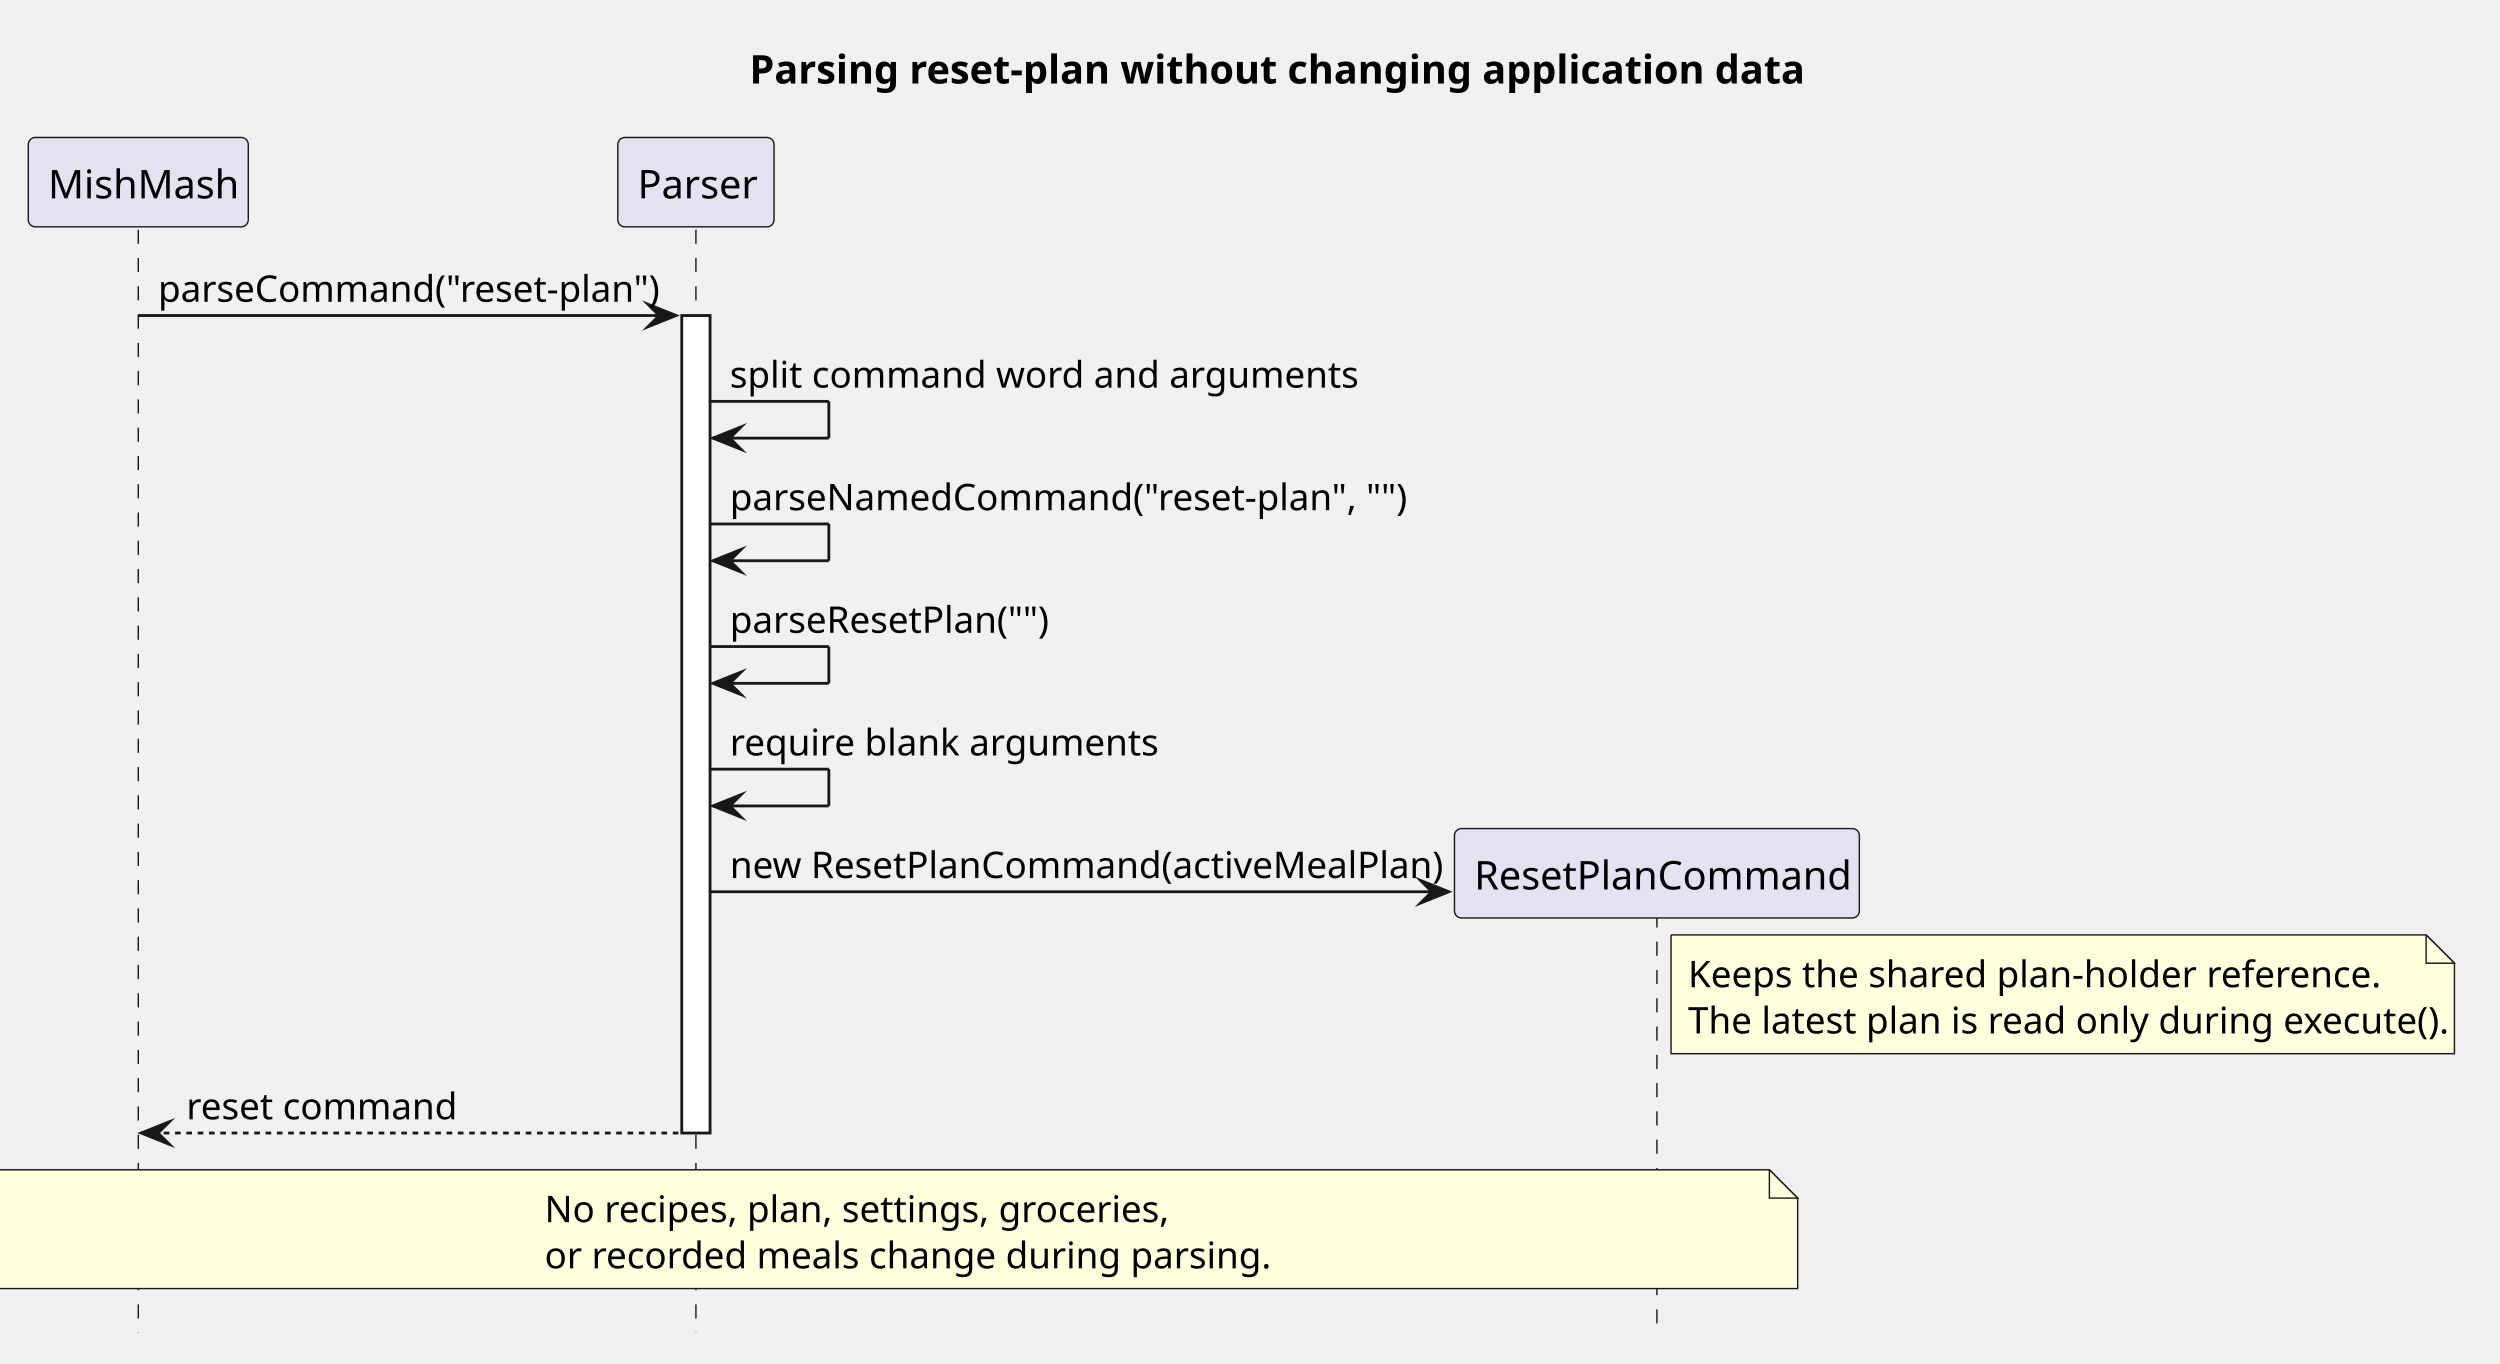
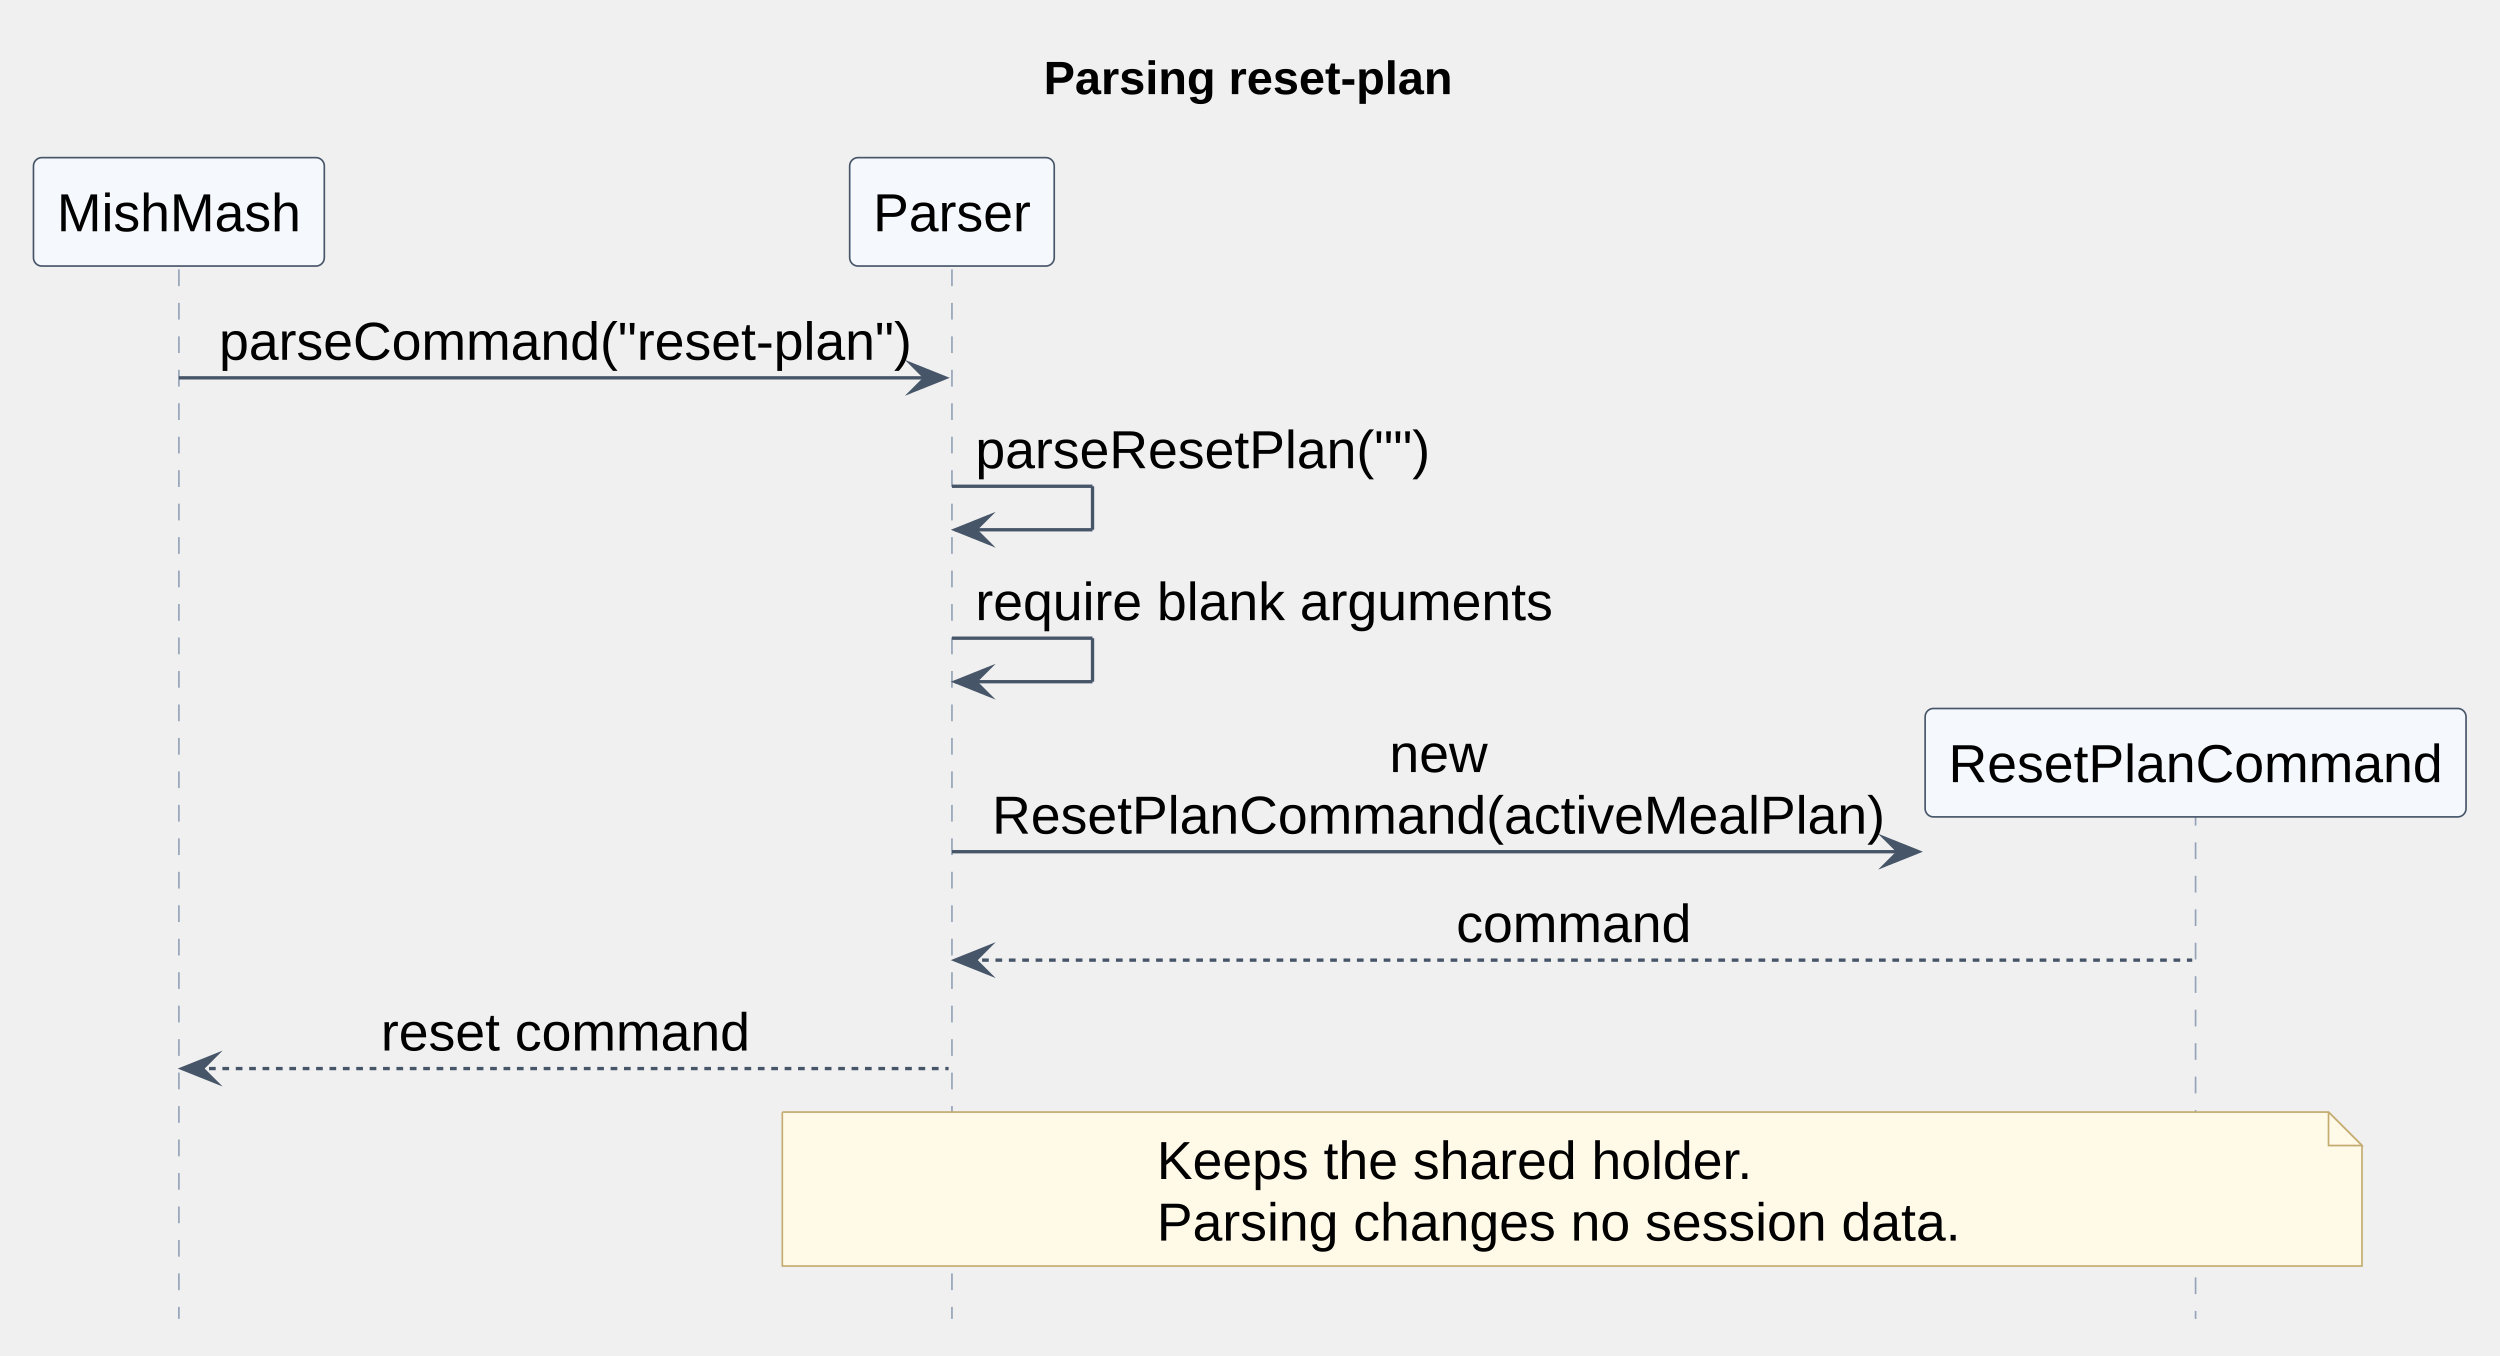
- <svg xmlns="http://www.w3.org/2000/svg" version="1.1" data-diagram-type="SEQUENCE" style="width:884px;height:482px;background:#FFFFFF;" width="884px" height="482px" viewBox="0 0 884 482" zoomAndPan="magnify" preserveAspectRatio="none" contentStyleType="text/css">
+ <svg xmlns="http://www.w3.org/2000/svg" version="1.1" data-diagram-type="SEQUENCE" style="width:747px;height:405px;background:#FFFFFF;" width="747px" height="405px" viewBox="0 0 747 405" zoomAndPan="magnify" preserveAspectRatio="none" contentStyleType="text/css">
  <defs />
  <g font-family="sans-serif" lengthAdjust="spacing">
-     <g class="title" data-source-line="2">
-       <text x="265.02" y="29.533" fill="#000" font-size="14" textLength="352.372" font-weight="700">Parsing reset-plan without changing application data</text>
+     <g class="title" data-source-line="3">
+       <text x="311.85" y="28.132" fill="#000" font-size="14" textLength="122.151" font-weight="700" font-family="Arial">Parsing reset-plan</text>
    </g>
-     <g class="participant-lifeline" data-qualified-name="MishMash" data-entity-uid="part1" id="part1-lifeline" data-source-line="7">
+     <g class="participant-lifeline" data-qualified-name="App" data-entity-uid="part1" id="part1-lifeline" data-source-line="4">
      <g>
-         <rect x="45.396" y="81.219" width="8" height="390.125" fill="#000" fill-opacity="0" />
-         <line x1="48.896" y1="81.219" x2="48.896" y2="471.344" style="stroke:#181818;stroke-width:0.5;stroke-dasharray:5,5;" />
+         <rect x="49.953" y="80.497" width="8" height="313.586" fill="#000" fill-opacity="0" />
+         <line x1="53.453" y1="80.497" x2="53.453" y2="394.083" style="stroke:#94A3B8;stroke-width:0.5;stroke-dasharray:5,5;" />
      </g>
    </g>
-     <g class="participant-lifeline" data-qualified-name="Parser" data-entity-uid="part2" id="part2-lifeline" data-source-line="8">
+     <g class="participant-lifeline" data-qualified-name="Parser" data-entity-uid="part2" id="part2-lifeline" data-source-line="5">
      <g>
-         <rect x="242.578" y="81.219" width="8" height="390.125" fill="#000" fill-opacity="0" />
-         <line x1="246.078" y1="81.219" x2="246.078" y2="471.344" style="stroke:#181818;stroke-width:0.5;stroke-dasharray:5,5;" />
+         <rect x="280.945" y="80.497" width="8" height="313.586" fill="#000" fill-opacity="0" />
+         <line x1="284.445" y1="80.497" x2="284.445" y2="394.083" style="stroke:#94A3B8;stroke-width:0.5;stroke-dasharray:5,5;" />
      </g>
    </g>
-     <g>
-       <rect x="241.078" y="111.57" width="10" height="289.07" fill="#FFF" style="stroke:#181818;stroke-width:1;" />
-     </g>
-     <g class="participant-lifeline" data-qualified-name="Reset" data-entity-uid="part3" id="part3-lifeline" data-source-line="9">
+     <g class="participant-lifeline" data-qualified-name="Reset" data-entity-uid="part3" id="part3-lifeline" data-source-line="6">
      <g>
-         <rect x="582.383" y="292.977" width="8" height="178.367" fill="#000" fill-opacity="0" />
-         <line x1="585.883" y1="292.977" x2="585.883" y2="471.344" style="stroke:#181818;stroke-width:0.5;stroke-dasharray:5,5;" />
+         <rect x="652.539" y="211.692" width="8" height="182.391" fill="#000" fill-opacity="0" />
+         <line x1="656.039" y1="211.692" x2="656.039" y2="394.083" style="stroke:#94A3B8;stroke-width:0.5;stroke-dasharray:5,5;" />
      </g>
    </g>
-     <g class="participant participant-head" data-qualified-name="MishMash" data-entity-uid="part1" id="part1-head" data-source-line="7">
-       <rect x="10" y="48.609" width="77.793" height="31.609" fill="#E2E2F0" style="stroke:#181818;stroke-width:0.5;" rx="2.5" ry="2.5" />
-       <text x="17" y="70.143" fill="#000" font-size="14" textLength="63.793">MishMash</text>
+     <g class="participant participant-head" data-qualified-name="App" data-entity-uid="part1" id="part1-head" data-source-line="4">
+       <rect x="10" y="47.099" width="86.906" height="32.398" fill="#F5F8FC" style="stroke:#475569;stroke-width:0.5;" rx="2.5" ry="2.5" />
+       <text x="17" y="69.106" fill="#000" font-size="16" textLength="72.906" font-family="Arial">MishMash</text>
    </g>
-     <g class="participant participant-head" data-qualified-name="Parser" data-entity-uid="part2" id="part2-head" data-source-line="8">
-       <rect x="218.46" y="48.609" width="55.234" height="31.609" fill="#E2E2F0" style="stroke:#181818;stroke-width:0.5;" rx="2.5" ry="2.5" />
-       <text x="225.46" y="70.143" fill="#000" font-size="14" textLength="41.234">Parser</text>
+     <g class="participant participant-head" data-qualified-name="Parser" data-entity-uid="part2" id="part2-head" data-source-line="5">
+       <rect x="253.883" y="47.099" width="61.125" height="32.398" fill="#F5F8FC" style="stroke:#475569;stroke-width:0.5;" rx="2.5" ry="2.5" />
+       <text x="260.883" y="69.106" fill="#000" font-size="16" textLength="47.125" font-family="Arial">Parser</text>
    </g>
-     <g class="message" data-entity-1="part1" data-entity-2="part2" id="msg1" data-source-line="11">
-       <polygon points="229.078,107.57,239.078,111.57,229.078,115.57,233.078,111.57" fill="#181818" style="stroke:#181818;stroke-width:1;stroke-linejoin:miter;stroke-miterlimit:10;" />
-       <line x1="48.896" y1="111.57" x2="235.078" y2="111.57" style="stroke:#181818;stroke-width:1;" />
-       <text x="55.896" y="106.714" fill="#000" font-size="13" textLength="168.181">parseCommand("reset-plan")</text>
+     <g class="message" data-entity-1="part1" data-entity-2="part2" id="msg1" data-source-line="7">
+       <polygon points="272.445,108.896,282.445,112.896,272.445,116.896,276.445,112.896" fill="#475569" style="stroke:#475569;stroke-width:1;stroke-linejoin:miter;stroke-miterlimit:10;" />
+       <line x1="53.453" y1="112.896" x2="278.445" y2="112.896" style="stroke:#475569;stroke-width:1;" />
+       <text x="65.453" y="107.505" fill="#000" font-size="16" textLength="206.992" font-family="Arial">parseCommand("reset-plan")</text>
    </g>
-     <g class="message" data-entity-1="part2" data-entity-2="part2" id="msg2" data-source-line="13">
-       <line x1="251.078" y1="141.922" x2="293.078" y2="141.922" style="stroke:#181818;stroke-width:1;" />
-       <line x1="293.078" y1="141.922" x2="293.078" y2="154.922" style="stroke:#181818;stroke-width:1;" />
-       <line x1="252.078" y1="154.922" x2="293.078" y2="154.922" style="stroke:#181818;stroke-width:1;" />
-       <polygon points="262.078,150.922,252.078,154.922,262.078,158.922,258.078,154.922" fill="#181818" style="stroke:#181818;stroke-width:1;stroke-linejoin:miter;stroke-miterlimit:10;" />
-       <text x="258.078" y="137.065" fill="#000" font-size="13" textLength="205.931">split command word and arguments</text>
+     <g class="message" data-entity-1="part2" data-entity-2="part2" id="msg2" data-source-line="8">
+       <line x1="284.445" y1="145.294" x2="326.445" y2="145.294" style="stroke:#475569;stroke-width:1;" />
+       <line x1="326.445" y1="145.294" x2="326.445" y2="158.294" style="stroke:#475569;stroke-width:1;" />
+       <line x1="285.445" y1="158.294" x2="326.445" y2="158.294" style="stroke:#475569;stroke-width:1;" />
+       <polygon points="295.445,154.294,285.445,158.294,295.445,162.294,291.445,158.294" fill="#475569" style="stroke:#475569;stroke-width:1;stroke-linejoin:miter;stroke-miterlimit:10;" />
+       <text x="291.445" y="139.903" fill="#000" font-size="16" textLength="135.859" font-family="Arial">parseResetPlan("")</text>
    </g>
-     <g class="message" data-entity-1="part2" data-entity-2="part2" id="msg3" data-source-line="14">
-       <line x1="251.078" y1="185.273" x2="293.078" y2="185.273" style="stroke:#181818;stroke-width:1;" />
-       <line x1="293.078" y1="185.273" x2="293.078" y2="198.273" style="stroke:#181818;stroke-width:1;" />
-       <line x1="252.078" y1="198.273" x2="293.078" y2="198.273" style="stroke:#181818;stroke-width:1;" />
-       <polygon points="262.078,194.273,252.078,198.273,262.078,202.273,258.078,198.273" fill="#181818" style="stroke:#181818;stroke-width:1;stroke-linejoin:miter;stroke-miterlimit:10;" />
-       <text x="258.078" y="180.417" fill="#000" font-size="13" textLength="226.542">parseNamedCommand("reset-plan", "")</text>
+     <g class="message" data-entity-1="part2" data-entity-2="part2" id="msg3" data-source-line="9">
+       <line x1="284.445" y1="190.692" x2="326.445" y2="190.692" style="stroke:#475569;stroke-width:1;" />
+       <line x1="326.445" y1="190.692" x2="326.445" y2="203.692" style="stroke:#475569;stroke-width:1;" />
+       <line x1="285.445" y1="203.692" x2="326.445" y2="203.692" style="stroke:#475569;stroke-width:1;" />
+       <polygon points="295.445,199.692,285.445,203.692,295.445,207.692,291.445,203.692" fill="#475569" style="stroke:#475569;stroke-width:1;stroke-linejoin:miter;stroke-miterlimit:10;" />
+       <text x="291.445" y="185.302" fill="#000" font-size="16" textLength="49.805" font-family="Arial">require</text>
+       <text x="341.25" y="185.302" fill="#000" font-size="16" font-family="Arial"> </text>
+       <text x="345.695" y="185.302" fill="#000" font-size="16" textLength="38.25" font-family="Arial">blank</text>
+       <text x="383.945" y="185.302" fill="#000" font-size="16" font-family="Arial"> </text>
+       <text x="388.391" y="185.302" fill="#000" font-size="16" textLength="75.594" font-family="Arial">arguments</text>
    </g>
-     <g class="message" data-entity-1="part2" data-entity-2="part2" id="msg4" data-source-line="15">
-       <line x1="251.078" y1="228.625" x2="293.078" y2="228.625" style="stroke:#181818;stroke-width:1;" />
-       <line x1="293.078" y1="228.625" x2="293.078" y2="241.625" style="stroke:#181818;stroke-width:1;" />
-       <line x1="252.078" y1="241.625" x2="293.078" y2="241.625" style="stroke:#181818;stroke-width:1;" />
-       <polygon points="262.078,237.625,252.078,241.625,262.078,245.625,258.078,241.625" fill="#181818" style="stroke:#181818;stroke-width:1;stroke-linejoin:miter;stroke-miterlimit:10;" />
-       <text x="258.078" y="223.769" fill="#000" font-size="13" textLength="110.386">parseResetPlan("")</text>
+     <g class="participant participant-head" data-qualified-name="Reset" data-entity-uid="part3" id="part3-head" data-source-line="6">
+       <rect x="575.227" y="211.692" width="161.625" height="32.398" fill="#F5F8FC" style="stroke:#475569;stroke-width:0.5;" rx="2.5" ry="2.5" />
+       <text x="582.227" y="233.7" fill="#000" font-size="16" textLength="147.625" font-family="Arial">ResetPlanCommand</text>
    </g>
-     <g class="message" data-entity-1="part2" data-entity-2="part2" id="msg5" data-source-line="16">
-       <line x1="251.078" y1="271.977" x2="293.078" y2="271.977" style="stroke:#181818;stroke-width:1;" />
-       <line x1="293.078" y1="271.977" x2="293.078" y2="284.977" style="stroke:#181818;stroke-width:1;" />
-       <line x1="252.078" y1="284.977" x2="293.078" y2="284.977" style="stroke:#181818;stroke-width:1;" />
-       <polygon points="262.078,280.977,252.078,284.977,262.078,288.977,258.078,284.977" fill="#181818" style="stroke:#181818;stroke-width:1;stroke-linejoin:miter;stroke-miterlimit:10;" />
-       <text x="258.078" y="267.12" fill="#000" font-size="13" textLength="140.188">require blank arguments</text>
+     <g class="message" data-entity-1="part2" data-entity-2="part3" id="msg4" data-source-line="11">
+       <polygon points="563.227,250.489,573.227,254.489,563.227,258.489,567.227,254.489" fill="#475569" style="stroke:#475569;stroke-width:1;stroke-linejoin:miter;stroke-miterlimit:10;" />
+       <line x1="284.445" y1="254.489" x2="569.227" y2="254.489" style="stroke:#475569;stroke-width:1;" />
+       <text x="415.16" y="230.7" fill="#000" font-size="16" textLength="29.352" font-family="Arial">new</text>
+       <text x="296.445" y="249.099" fill="#000" font-size="16" textLength="266.781" font-family="Arial">ResetPlanCommand(activeMealPlan)</text>
    </g>
-     <g class="participant participant-head" data-qualified-name="Reset" data-entity-uid="part3" id="part3-head" data-source-line="9">
-       <rect x="514.297" y="292.977" width="143.172" height="31.609" fill="#E2E2F0" style="stroke:#181818;stroke-width:0.5;" rx="2.5" ry="2.5" />
-       <text x="521.297" y="314.51" fill="#000" font-size="14" textLength="129.172">ResetPlanCommand</text>
+     <g class="message" data-entity-1="part3" data-entity-2="part2" id="msg5" data-source-line="12">
+       <polygon points="295.445,282.888,285.445,286.888,295.445,290.888,291.445,286.888" fill="#475569" style="stroke:#475569;stroke-width:1;stroke-linejoin:miter;stroke-miterlimit:10;" />
+       <line x1="289.445" y1="286.888" x2="655.039" y2="286.888" style="stroke:#475569;stroke-width:1;stroke-dasharray:2,2;" />
+       <text x="435.117" y="281.497" fill="#000" font-size="16" textLength="70.25" font-family="Arial">command</text>
    </g>
-     <g class="message" data-entity-1="part2" data-entity-2="part3" id="msg6" data-source-line="18">
-       <polygon points="502.297,311.328,512.297,315.328,502.297,319.328,506.297,315.328" fill="#181818" style="stroke:#181818;stroke-width:1;stroke-linejoin:miter;stroke-miterlimit:10;" />
-       <line x1="251.078" y1="315.328" x2="508.297" y2="315.328" style="stroke:#181818;stroke-width:1;" />
-       <text x="258.078" y="310.472" fill="#000" font-size="13" textLength="244.22">new ResetPlanCommand(activeMealPlan)</text>
+     <g class="message" data-entity-1="part2" data-entity-2="part1" id="msg6" data-source-line="13">
+       <polygon points="64.453,315.286,54.453,319.286,64.453,323.286,60.453,319.286" fill="#475569" style="stroke:#475569;stroke-width:1;stroke-linejoin:miter;stroke-miterlimit:10;" />
+       <line x1="58.453" y1="319.286" x2="283.445" y2="319.286" style="stroke:#475569;stroke-width:1;stroke-dasharray:2,2;" />
+       <text x="113.816" y="313.896" fill="#000" font-size="16" textLength="35.57" font-family="Arial">reset</text>
+       <text x="149.387" y="313.896" fill="#000" font-size="16" font-family="Arial"> </text>
+       <text x="153.832" y="313.896" fill="#000" font-size="16" textLength="70.25" font-family="Arial">command</text>
    </g>
-     <path d="M590.883,330.586 L590.883,372.586 L867.883,372.586 L867.883,340.586 L857.883,330.586 L590.883,330.586" style="stroke:#181818;stroke-width:0.5;" fill="#FEFFDD" />
-     <path d="M857.883,330.586 L857.883,340.586 L867.883,340.586 L857.883,330.586" style="stroke:#181818;stroke-width:0.5;" fill="#FEFFDD" />
-     <text x="596.883" y="349.081" fill="#000" font-size="13" textLength="232.705">Keeps the shared plan-holder reference.</text>
-     <text x="596.883" y="365.433" fill="#000" font-size="13" textLength="256.528">The latest plan is read only during execute().</text>
-     <g class="message" data-entity-1="part2" data-entity-2="part1" id="msg7" data-source-line="23">
-       <polygon points="59.896,396.641,49.896,400.641,59.896,404.641,55.896,400.641" fill="#181818" style="stroke:#181818;stroke-width:1;stroke-linejoin:miter;stroke-miterlimit:10;" />
-       <line x1="53.896" y1="400.641" x2="240.078" y2="400.641" style="stroke:#181818;stroke-width:1;stroke-dasharray:2,2;" />
-       <text x="65.896" y="395.784" fill="#000" font-size="13" textLength="89.591">reset command</text>
-     </g>
-     <path d="M-1.345,413.641 L-1.345,455.641 L635.655,455.641 L635.655,423.641 L625.655,413.641 L-1.345,413.641" style="stroke:#181818;stroke-width:0.5;" fill="#FEFFDD" />
-     <path d="M625.655,413.641 L625.655,423.641 L635.655,423.641 L625.655,413.641" style="stroke:#181818;stroke-width:0.5;" fill="#FEFFDD" />
-     <text x="192.57" y="432.136" fill="#000" font-size="13" textLength="210.266">No recipes, plan, settings, groceries,</text>
-     <text x="192.57" y="448.487" fill="#000" font-size="13" textLength="240.64">or recorded meals change during parsing.</text>
+     <path d="M233.758,332.286 L233.758,378.286 L705.758,378.286 L705.758,342.286 L695.758,332.286 L233.758,332.286" style="stroke:#C4AC70;stroke-width:0.5;" fill="#FFF9E8" />
+     <path d="M695.758,332.286 L695.758,342.286 L705.758,342.286 L695.758,332.286" style="stroke:#C4AC70;stroke-width:0.5;" fill="#FFF9E8" />
+     <text x="345.664" y="352.294" fill="#000" font-size="16" textLength="178.789" font-family="Arial">Keeps the shared holder.</text>
+     <text x="345.664" y="370.692" fill="#000" font-size="16" textLength="240.156" font-family="Arial">Parsing changes no session data.</text>
  </g>
</svg>
